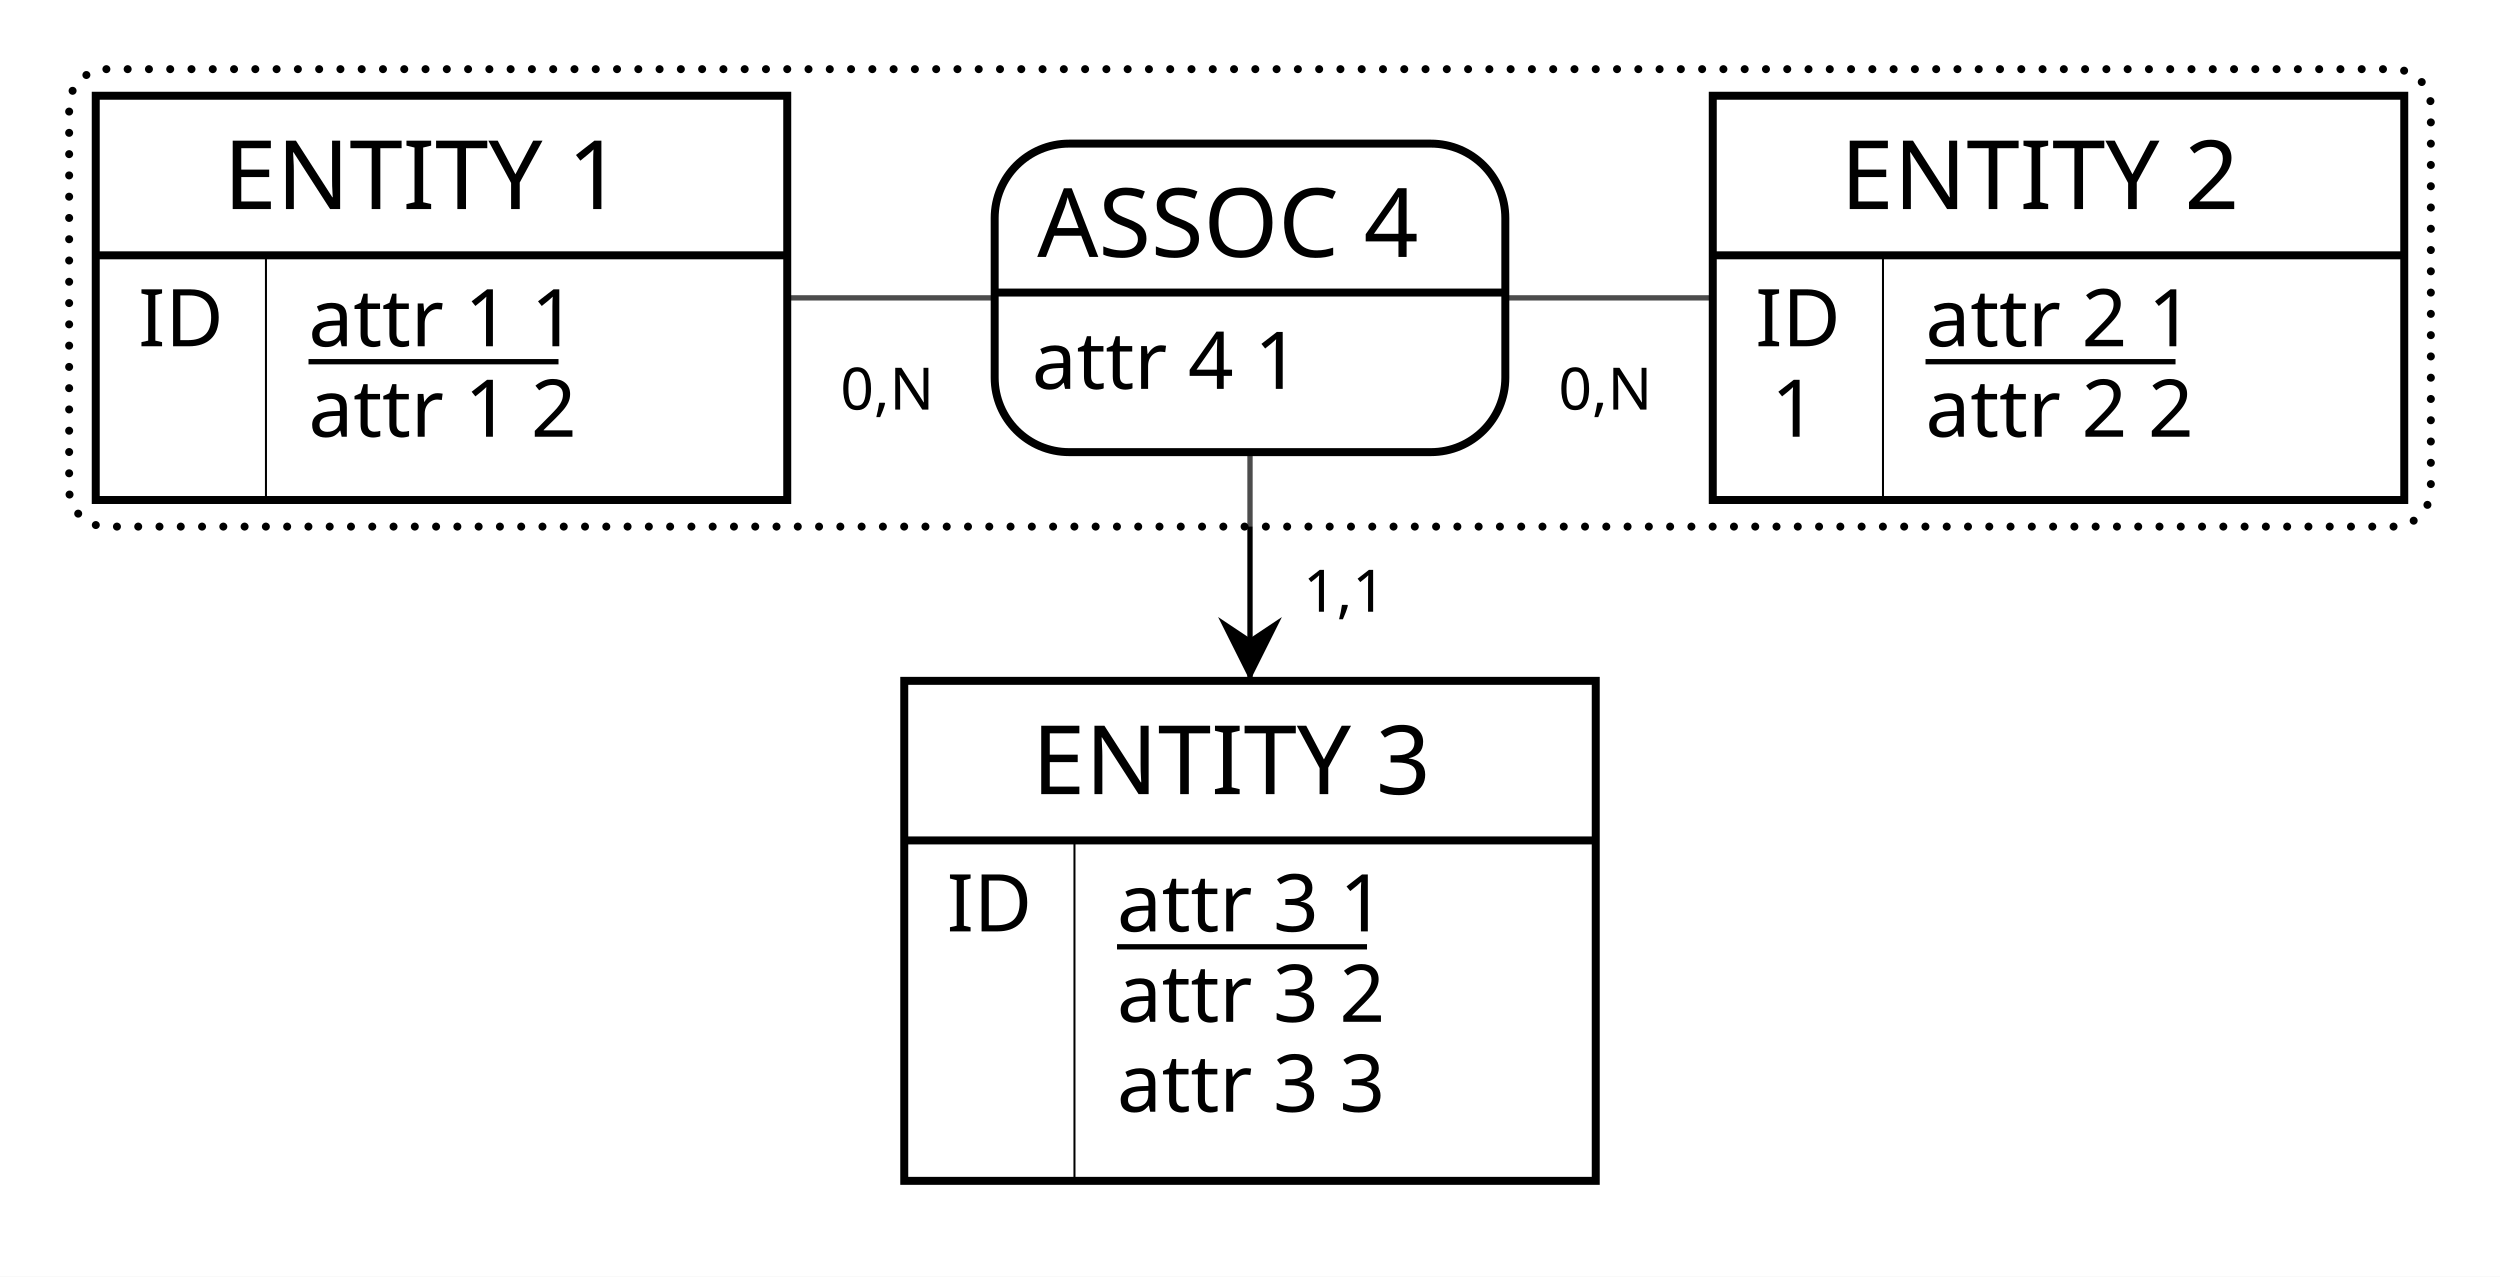
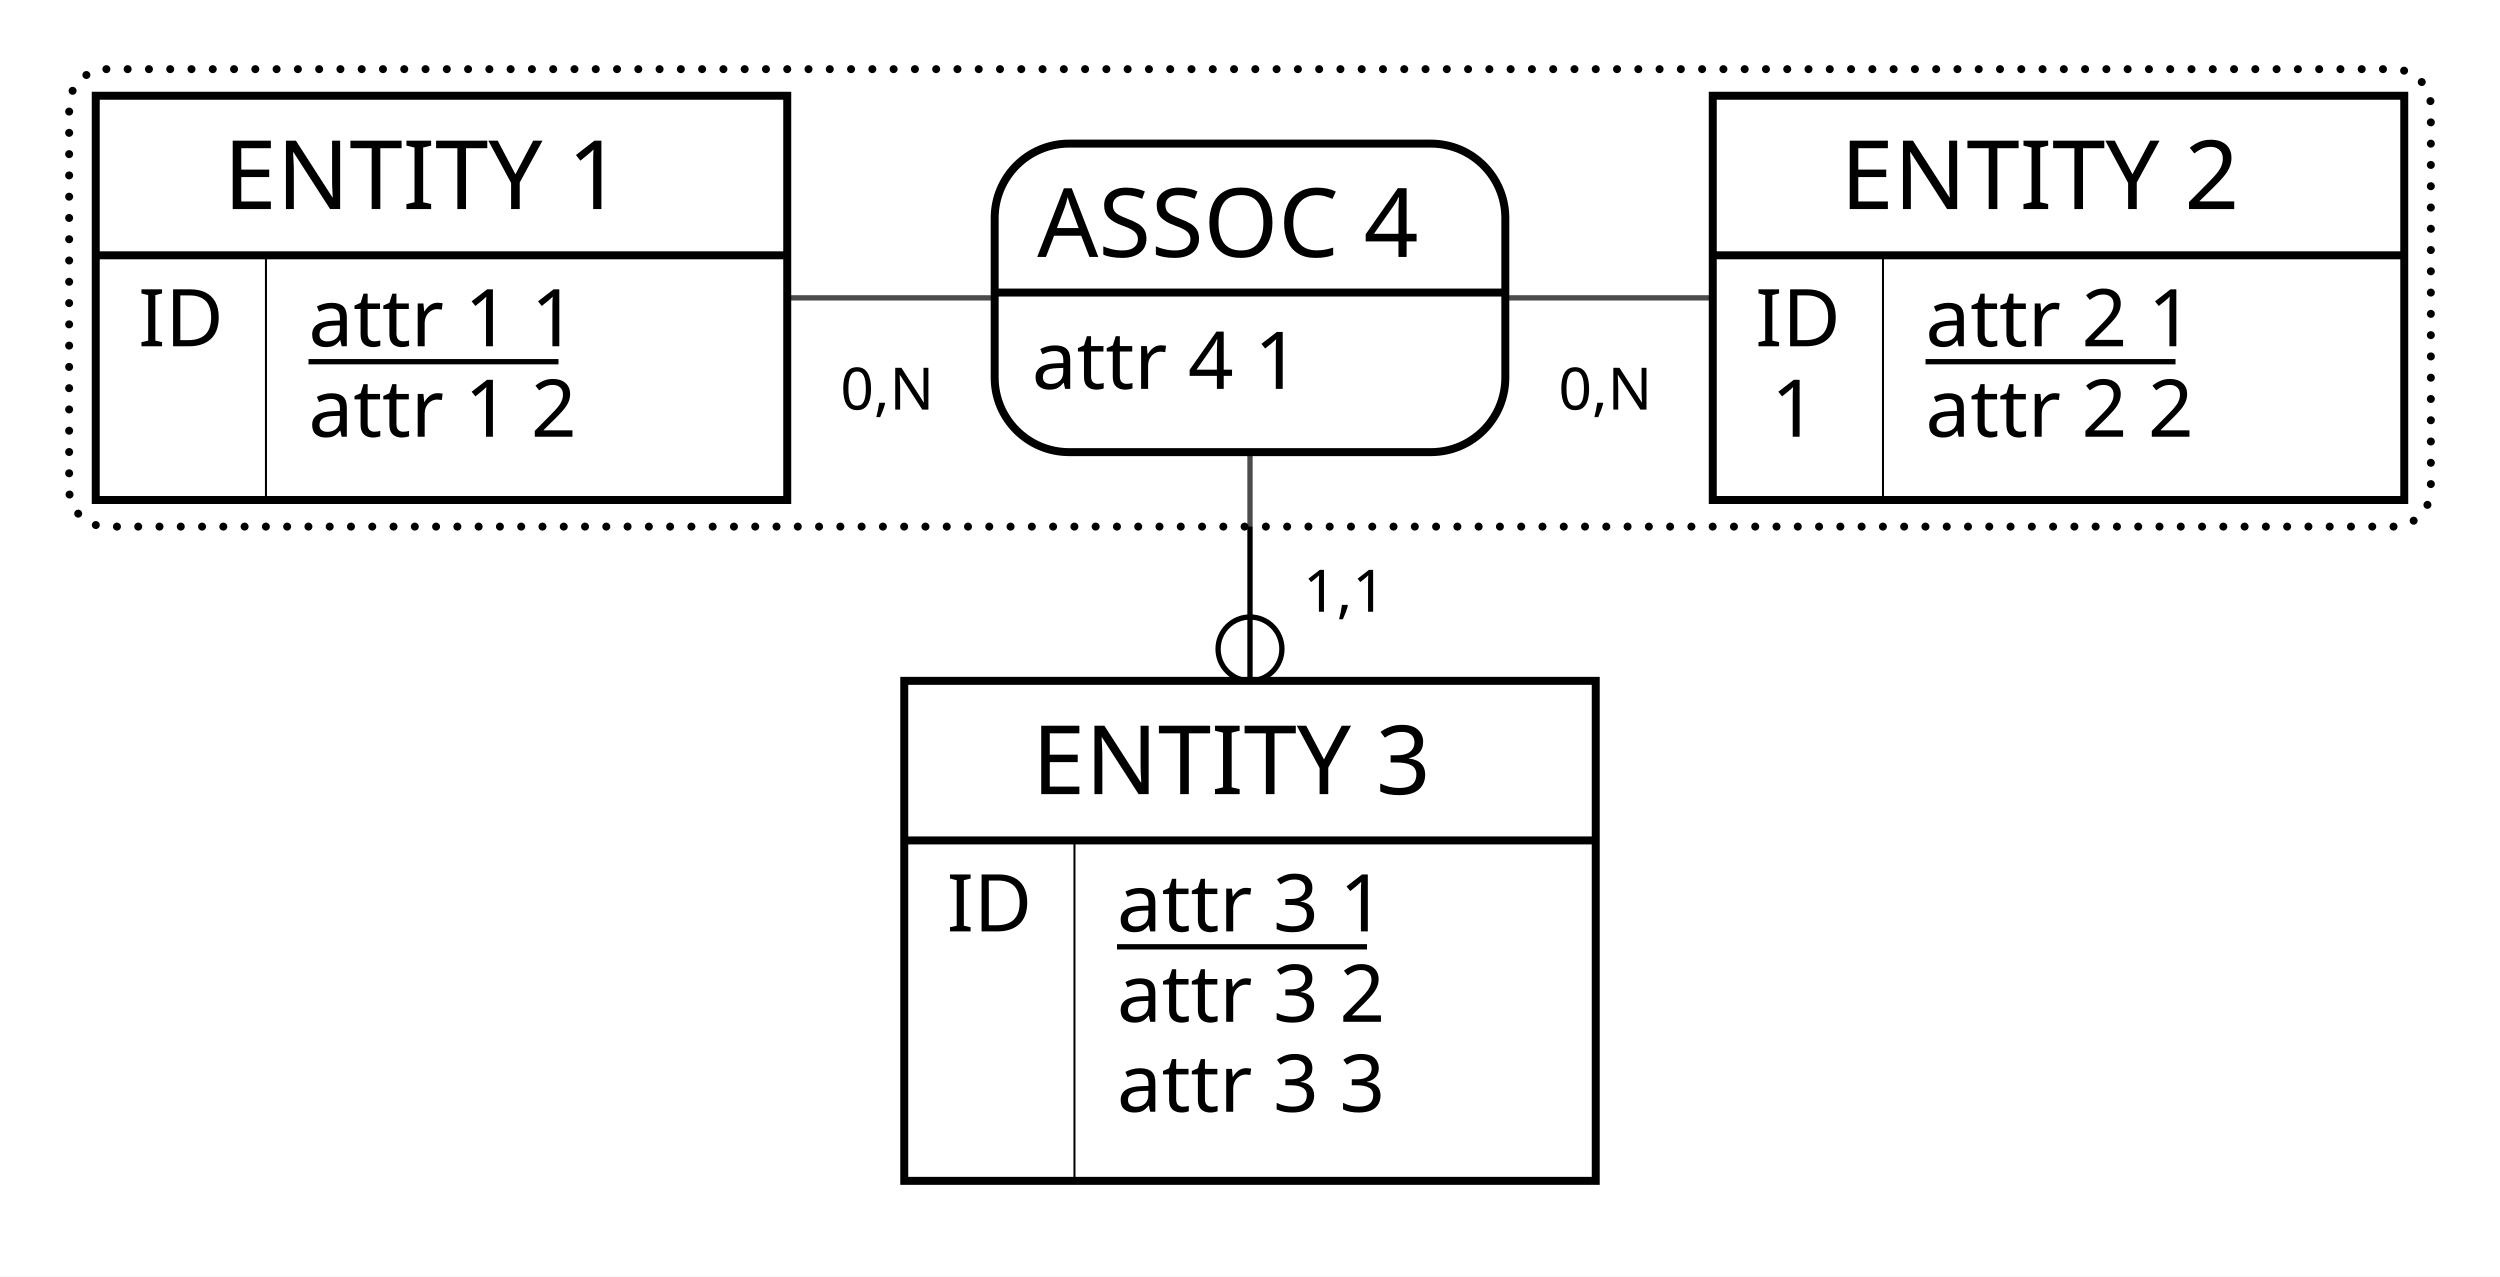
<svg xmlns="http://www.w3.org/2000/svg" width="470" height="240" viewBox="0 0 470 240">
  <rect x="0" y="0" width="470" height="240" fill="#FFFFFF" stroke="none" stroke-width="0" />
  <g>
    <line x1="83" y1="56" x2="235" y2="56" stroke="#000000" stroke-width="1" />
    <line x1="387" y1="56" x2="235" y2="56" stroke="#000000" stroke-width="1" />
+     <circle cx="235" cy="122" r="6" stroke="#000000" stroke-width="1" fill="#FFFFFF55" />
    <line x1="235" y1="175" x2="235" y2="56" stroke="#000000" stroke-width="1" />
-     <polygon points="235 128 229 116 235 120 241 116" fill="#000000" stroke-width="0" />
    <g>
      <path d="M20 13 L450 13 a7 7 0 0 1 7 7 L457 92 a7 7 0 0 1 -7 7 L20 99 a7 7 0 0 1 -7 -7 L13 20 a7 7 0 0 1 7 -7" fill="#FFFFFF" stroke="none" stroke-width="0" opacity="0.3" />
      <path d="M20 13 L450 13 a7 7 0 0 1 7 7 L457 92 a7 7 0 0 1 -7 7 L20 99 a7 7 0 0 1 -7 -7 L13 20 a7 7 0 0 1 7 -7" fill="none" stroke="#000000" stroke-width="1.5" stroke-dasharray="0,4" stroke-linecap="round" />
      <path d="M269 27 a14 14 90 0 1 14 14 V55 h-96 V41 a14 14 90 0 1 14 -14" fill="#FFFFFF" stroke="#FFFFFF" stroke-width="0" />
      <path d="M283 55 v16 a14 14 90 0 1 -14 14 H201 a14 14 90 0 1 -14 -14 V55 H96" fill="#FFFFFF" stroke="#FFFFFF" stroke-width="0" />
      <rect x="187" y="27" width="96" height="58" fill="none" rx="14" stroke="#000000" stroke-width="1.5" />
      <line x1="187" y1="55" x2="283" y2="55" stroke="#000000" stroke-width="1.5" />
      <text x="195" y="48.3" fill="#000000" font-family="Copperplate" font-size="18">ASSOC 4</text>
      <text x="194" y="73.1" fill="#000000" font-family="Gill Sans" font-size="15">attr 4 1</text>
    </g>
    <text x="158" y="77" fill="#000000" font-family="Futura" font-size="11">0,N</text>
    <text x="293" y="77" fill="#000000" font-family="Futura" font-size="11">0,N</text>
    <text x="245" y="115" fill="#000000" font-family="Futura" font-size="11">1,1</text>
  </g>
  <g>
    <g>
      <rect x="18" y="18" width="130" height="30" fill="#FFFFFF" stroke="none" stroke-width="0" opacity="1" />
      <rect x="50" y="48" width="98" height="46" fill="#FFFFFF" stroke="none" stroke-width="0" opacity="1" />
      <rect x="18" y="48" width="32" height="46" fill="#FFFFFF" stroke="none" stroke-width="0" opacity="1" />
      <line x1="50" y1="48" x2="50" y2="94" stroke="#000000" stroke-width="0.38" />
      <rect x="18" y="18" width="130" height="76" fill="none" stroke="#000000" stroke-width="1.5" opacity="1" />
      <line x1="18" y1="48" x2="148" y2="48" stroke="#000000" stroke-width="1.5" />
    </g>
    <text x="42" y="39.3" fill="#000000" font-family="Copperplate" font-size="18">ENTITY 1</text>
    <text x="58" y="65.1" fill="#000000" font-family="Gill Sans" font-size="15">attr 1 1</text>
    <text x="26" y="65.1" fill="#000000" font-family="Gill Sans" font-size="15">ID</text>
    <line x1="58" y1="68" x2="105" y2="68" stroke="#000000" stroke-width="1" />
    <text x="58" y="82.1" fill="#000000" font-family="Gill Sans" font-size="15">attr 1 2</text>
    <text x="33" y="82.1" fill="#000000" font-family="Gill Sans" font-size="15" />
  </g>
  <g>
    <g>
      <rect x="322" y="18" width="130" height="30" fill="#FFFFFF" stroke="none" stroke-width="0" opacity="1" />
      <rect x="354" y="48" width="98" height="46" fill="#FFFFFF" stroke="none" stroke-width="0" opacity="1" />
      <rect x="322" y="48" width="32" height="46" fill="#FFFFFF" stroke="none" stroke-width="0" opacity="1" />
      <line x1="354" y1="48" x2="354" y2="94" stroke="#000000" stroke-width="0.38" />
      <rect x="322" y="18" width="130" height="76" fill="none" stroke="#000000" stroke-width="1.5" opacity="1" />
      <line x1="322" y1="48" x2="452" y2="48" stroke="#000000" stroke-width="1.5" />
    </g>
    <text x="346" y="39.3" fill="#000000" font-family="Copperplate" font-size="18">ENTITY 2</text>
    <text x="362" y="65.1" fill="#000000" font-family="Gill Sans" font-size="15">attr 2 1</text>
    <text x="330" y="65.1" fill="#000000" font-family="Gill Sans" font-size="15">ID</text>
    <line x1="362" y1="68" x2="409" y2="68" stroke="#000000" stroke-width="1" />
    <text x="362" y="82.1" fill="#000000" font-family="Gill Sans" font-size="15">attr 2 2</text>
    <text x="333" y="82.1" fill="#000000" font-family="Gill Sans" font-size="15">1</text>
  </g>
  <g>
    <g>
      <rect x="170" y="128" width="130" height="30" fill="#FFFFFF" stroke="none" stroke-width="0" opacity="1" />
      <rect x="202" y="158" width="98" height="64" fill="#FFFFFF" stroke="none" stroke-width="0" opacity="1" />
      <rect x="170" y="158" width="32" height="64" fill="#FFFFFF" stroke="none" stroke-width="0" opacity="1" />
      <line x1="202" y1="158" x2="202" y2="222" stroke="#000000" stroke-width="0.38" />
      <rect x="170" y="128" width="130" height="94" fill="none" stroke="#000000" stroke-width="1.5" opacity="1" />
      <line x1="170" y1="158" x2="300" y2="158" stroke="#000000" stroke-width="1.5" />
    </g>
    <text x="194" y="149.3" fill="#000000" font-family="Copperplate" font-size="18">ENTITY 3</text>
    <text x="210" y="175.1" fill="#000000" font-family="Gill Sans" font-size="15">attr 3 1</text>
    <text x="178" y="175.1" fill="#000000" font-family="Gill Sans" font-size="15">ID</text>
    <line x1="210" y1="178" x2="257" y2="178" stroke="#000000" stroke-width="1" />
    <text x="210" y="192.1" fill="#000000" font-family="Gill Sans" font-size="15">attr 3 2</text>
    <text x="185" y="192.1" fill="#000000" font-family="Gill Sans" font-size="15" />
    <text x="210" y="209" fill="#000000" font-family="Gill Sans" font-size="15">attr 3 3</text>
    <text x="185" y="209" fill="#000000" font-family="Gill Sans" font-size="15" />
  </g>
</svg>
